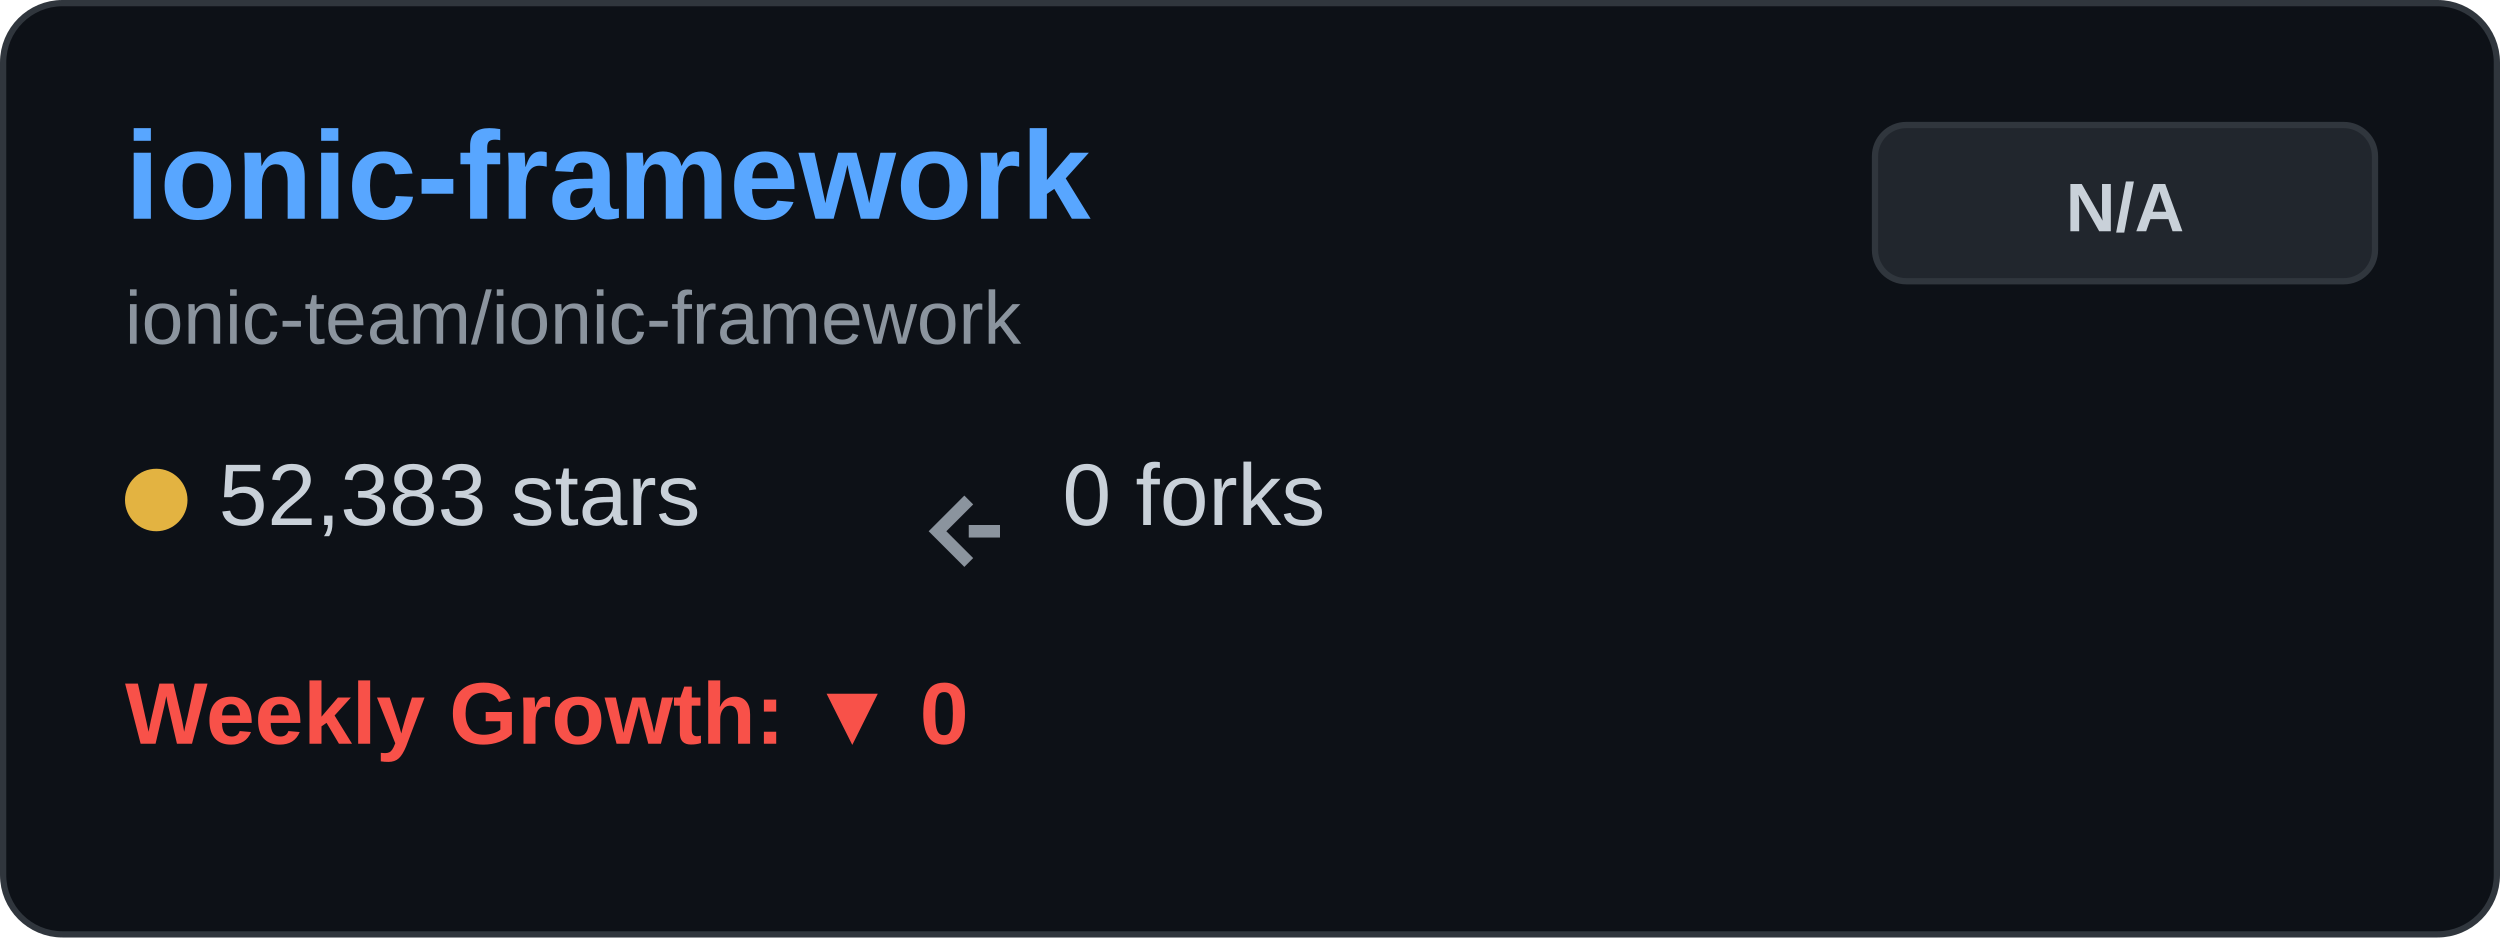
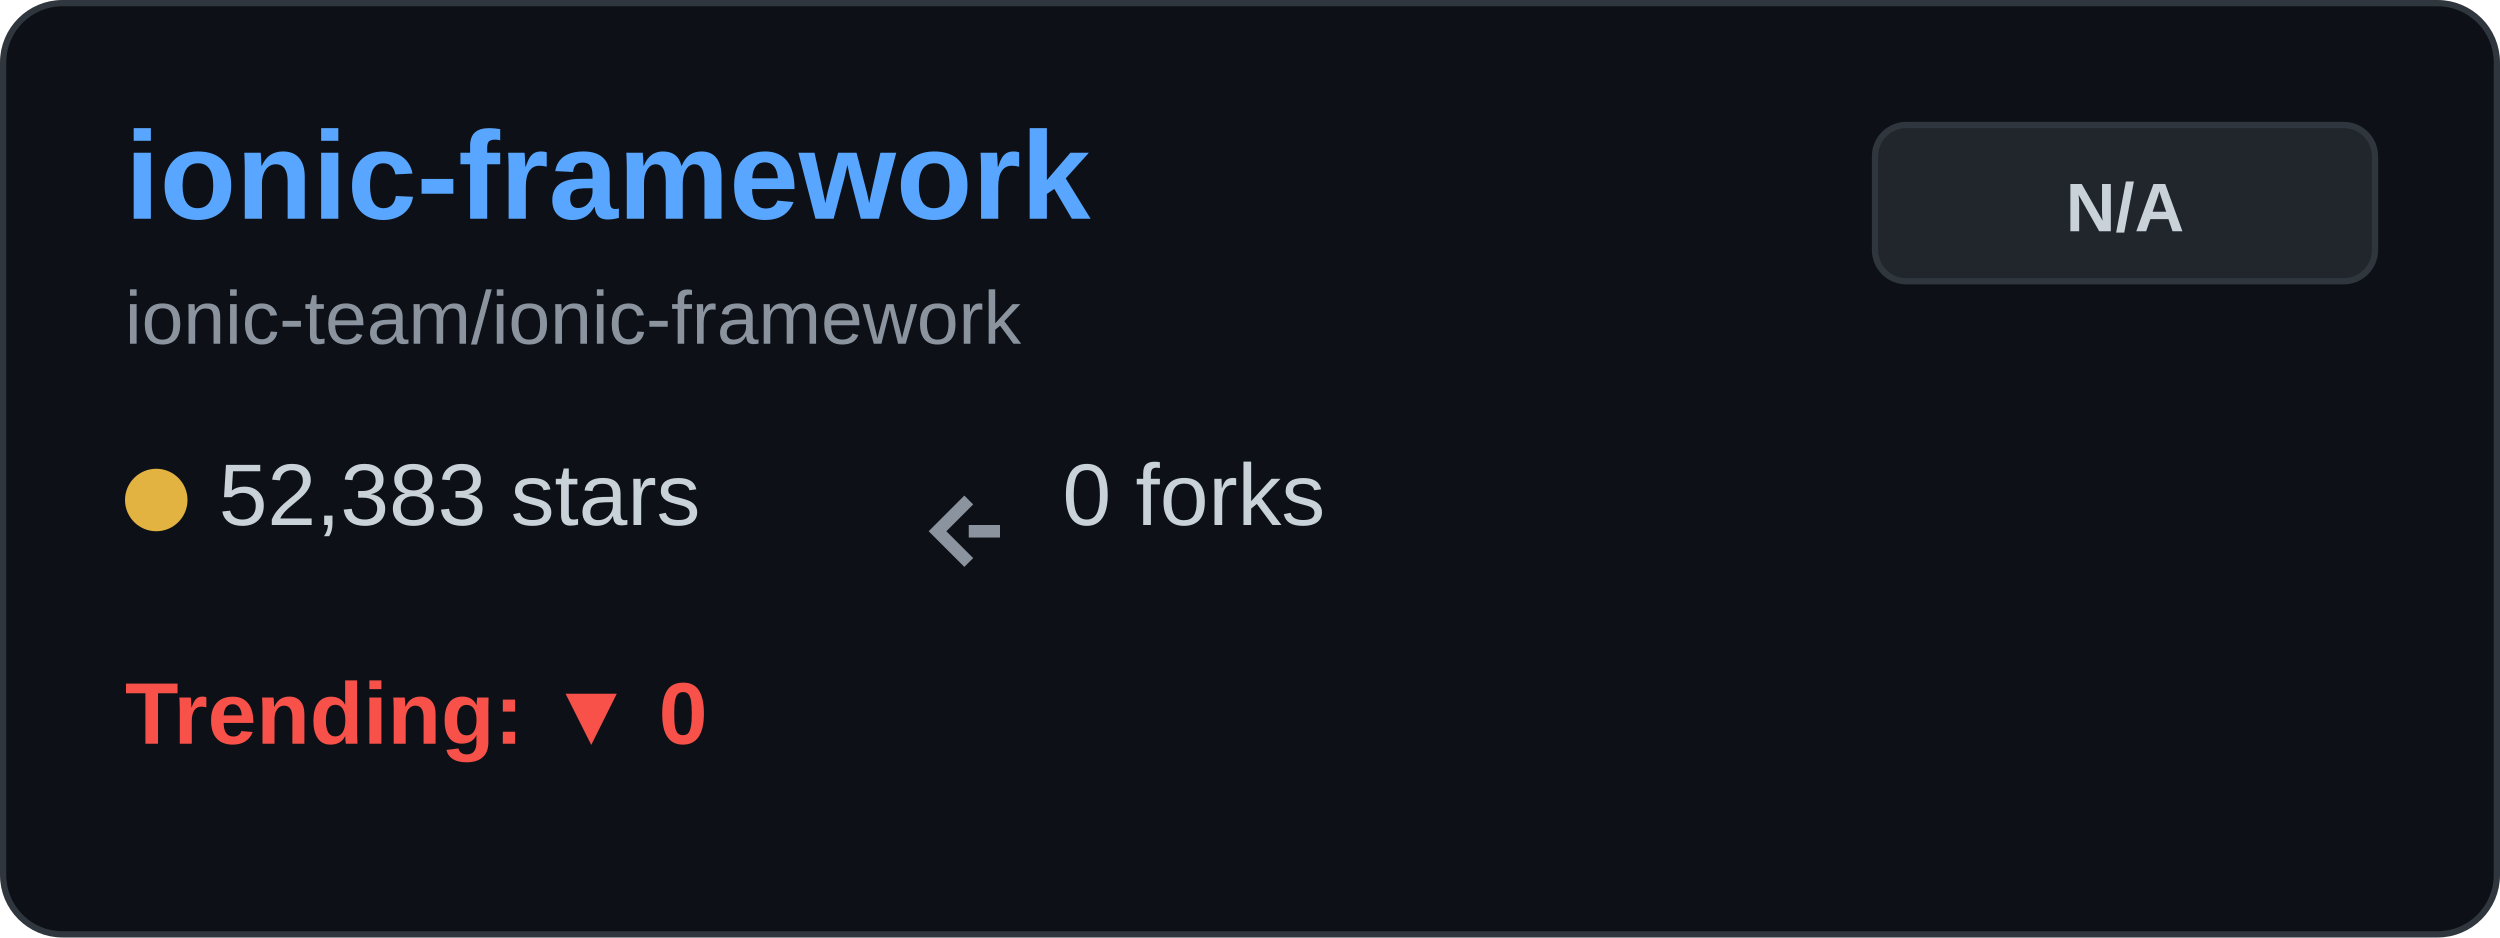
<svg xmlns="http://www.w3.org/2000/svg" width="400" height="150" viewBox="0 0 400 150" fill="none">
  <rect x="0.5" y="0.5" width="399" height="149" rx="9.5" fill="#0d1117" stroke="#30363d" />
  <text x="20" y="35" font-family="Arial, sans-serif" font-size="20" font-weight="bold" fill="#58a6ff">ionic-framework</text>
  <text x="20" y="55" font-family="Arial, sans-serif" font-size="12" fill="#8b949e">ionic-team/ionic-framework</text>
  <g transform="translate(20, 80)">
    <circle cx="5" cy="0" r="5" fill="#e3b341" />
    <text x="15" y="4" font-family="Arial, sans-serif" font-size="14" fill="#c9d1d9">52,383 stars</text>
  </g>
  <g transform="translate(150, 80)">
    <path d="M5 0 L0 5 L5 10 M5 5 L10 5" stroke="#8b949e" stroke-width="2" fill="none" />
    <text x="20" y="4" font-family="Arial, sans-serif" font-size="14" fill="#c9d1d9">0 forks</text>
  </g>
  <g transform="translate(20, 115)">
-     <text x="0" y="4" font-family="Arial, sans-serif" font-size="14" font-weight="bold" fill="#f85149">Weekly Growth: ▼ 0</text>
+     <text x="0" y="4" font-family="Arial, sans-serif" font-size="14" font-weight="bold" fill="#f85149">Trending: ▼ 0</text>
  </g>
  <rect x="300" y="20" width="80" height="25" rx="5" fill="#21262d" stroke="#30363d" />
  <text x="340" y="37" font-family="Arial, sans-serif" font-size="11" font-weight="bold" fill="#c9d1d9" text-anchor="middle">N/A</text>
</svg>
